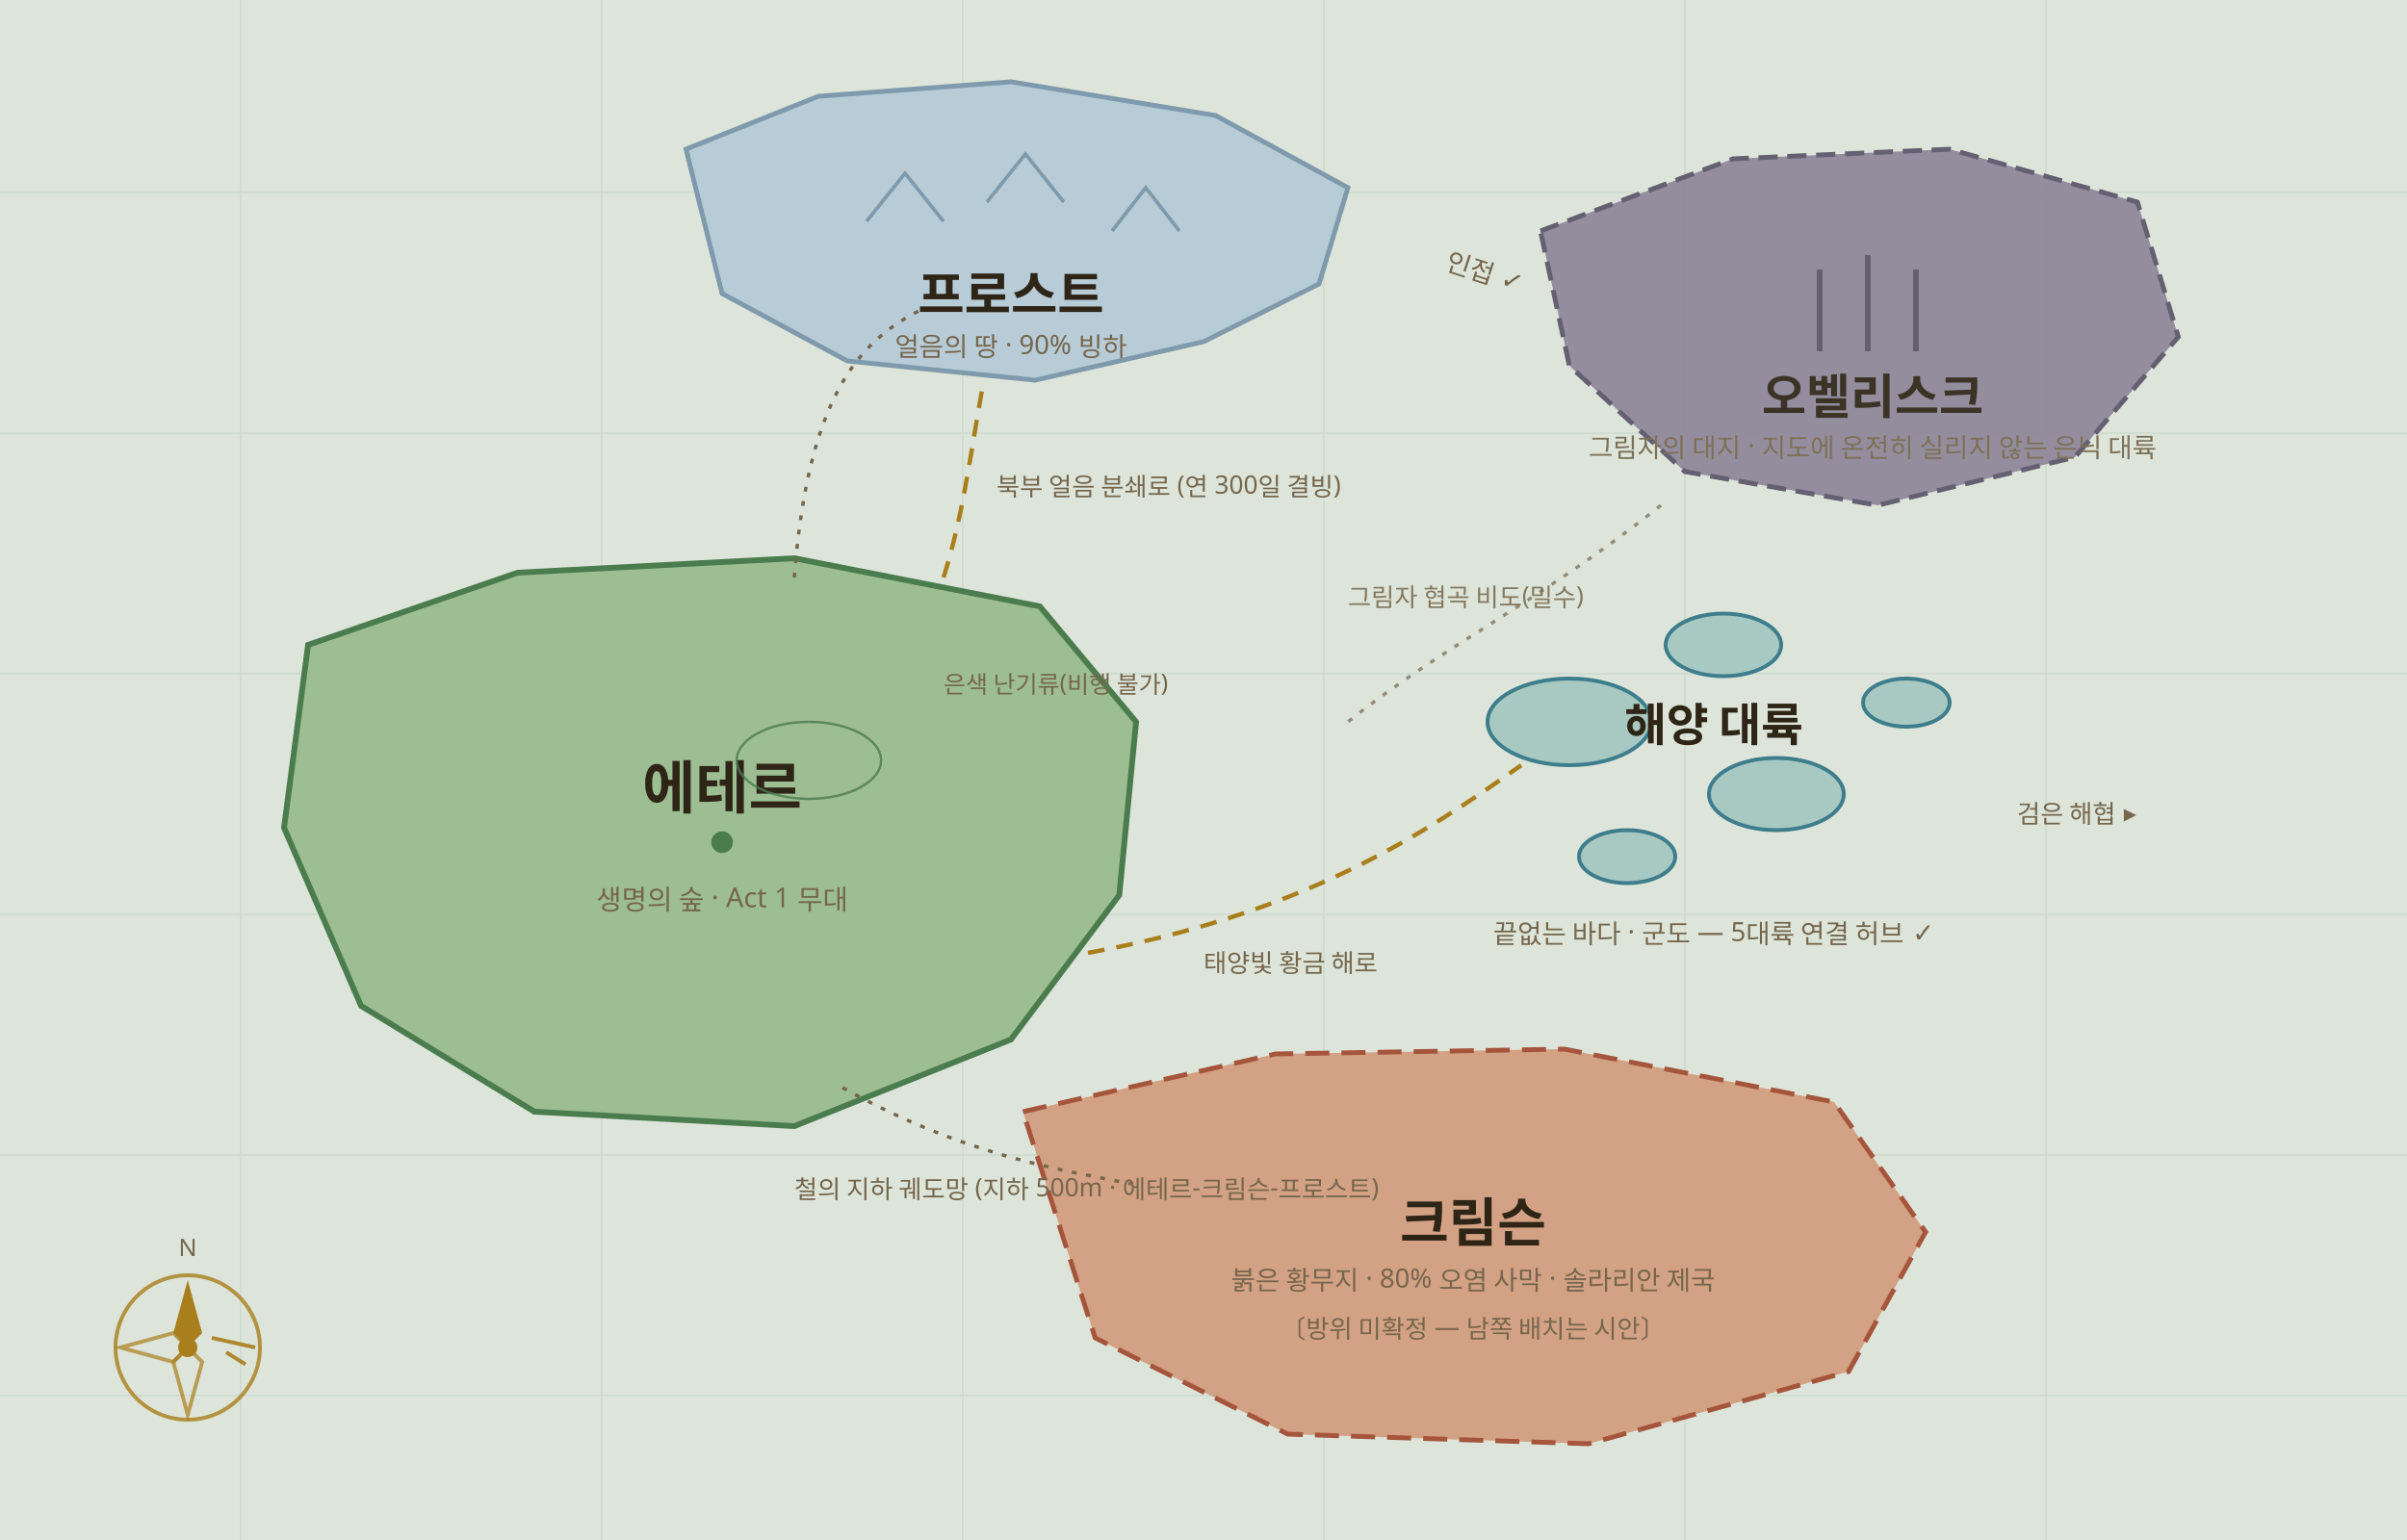
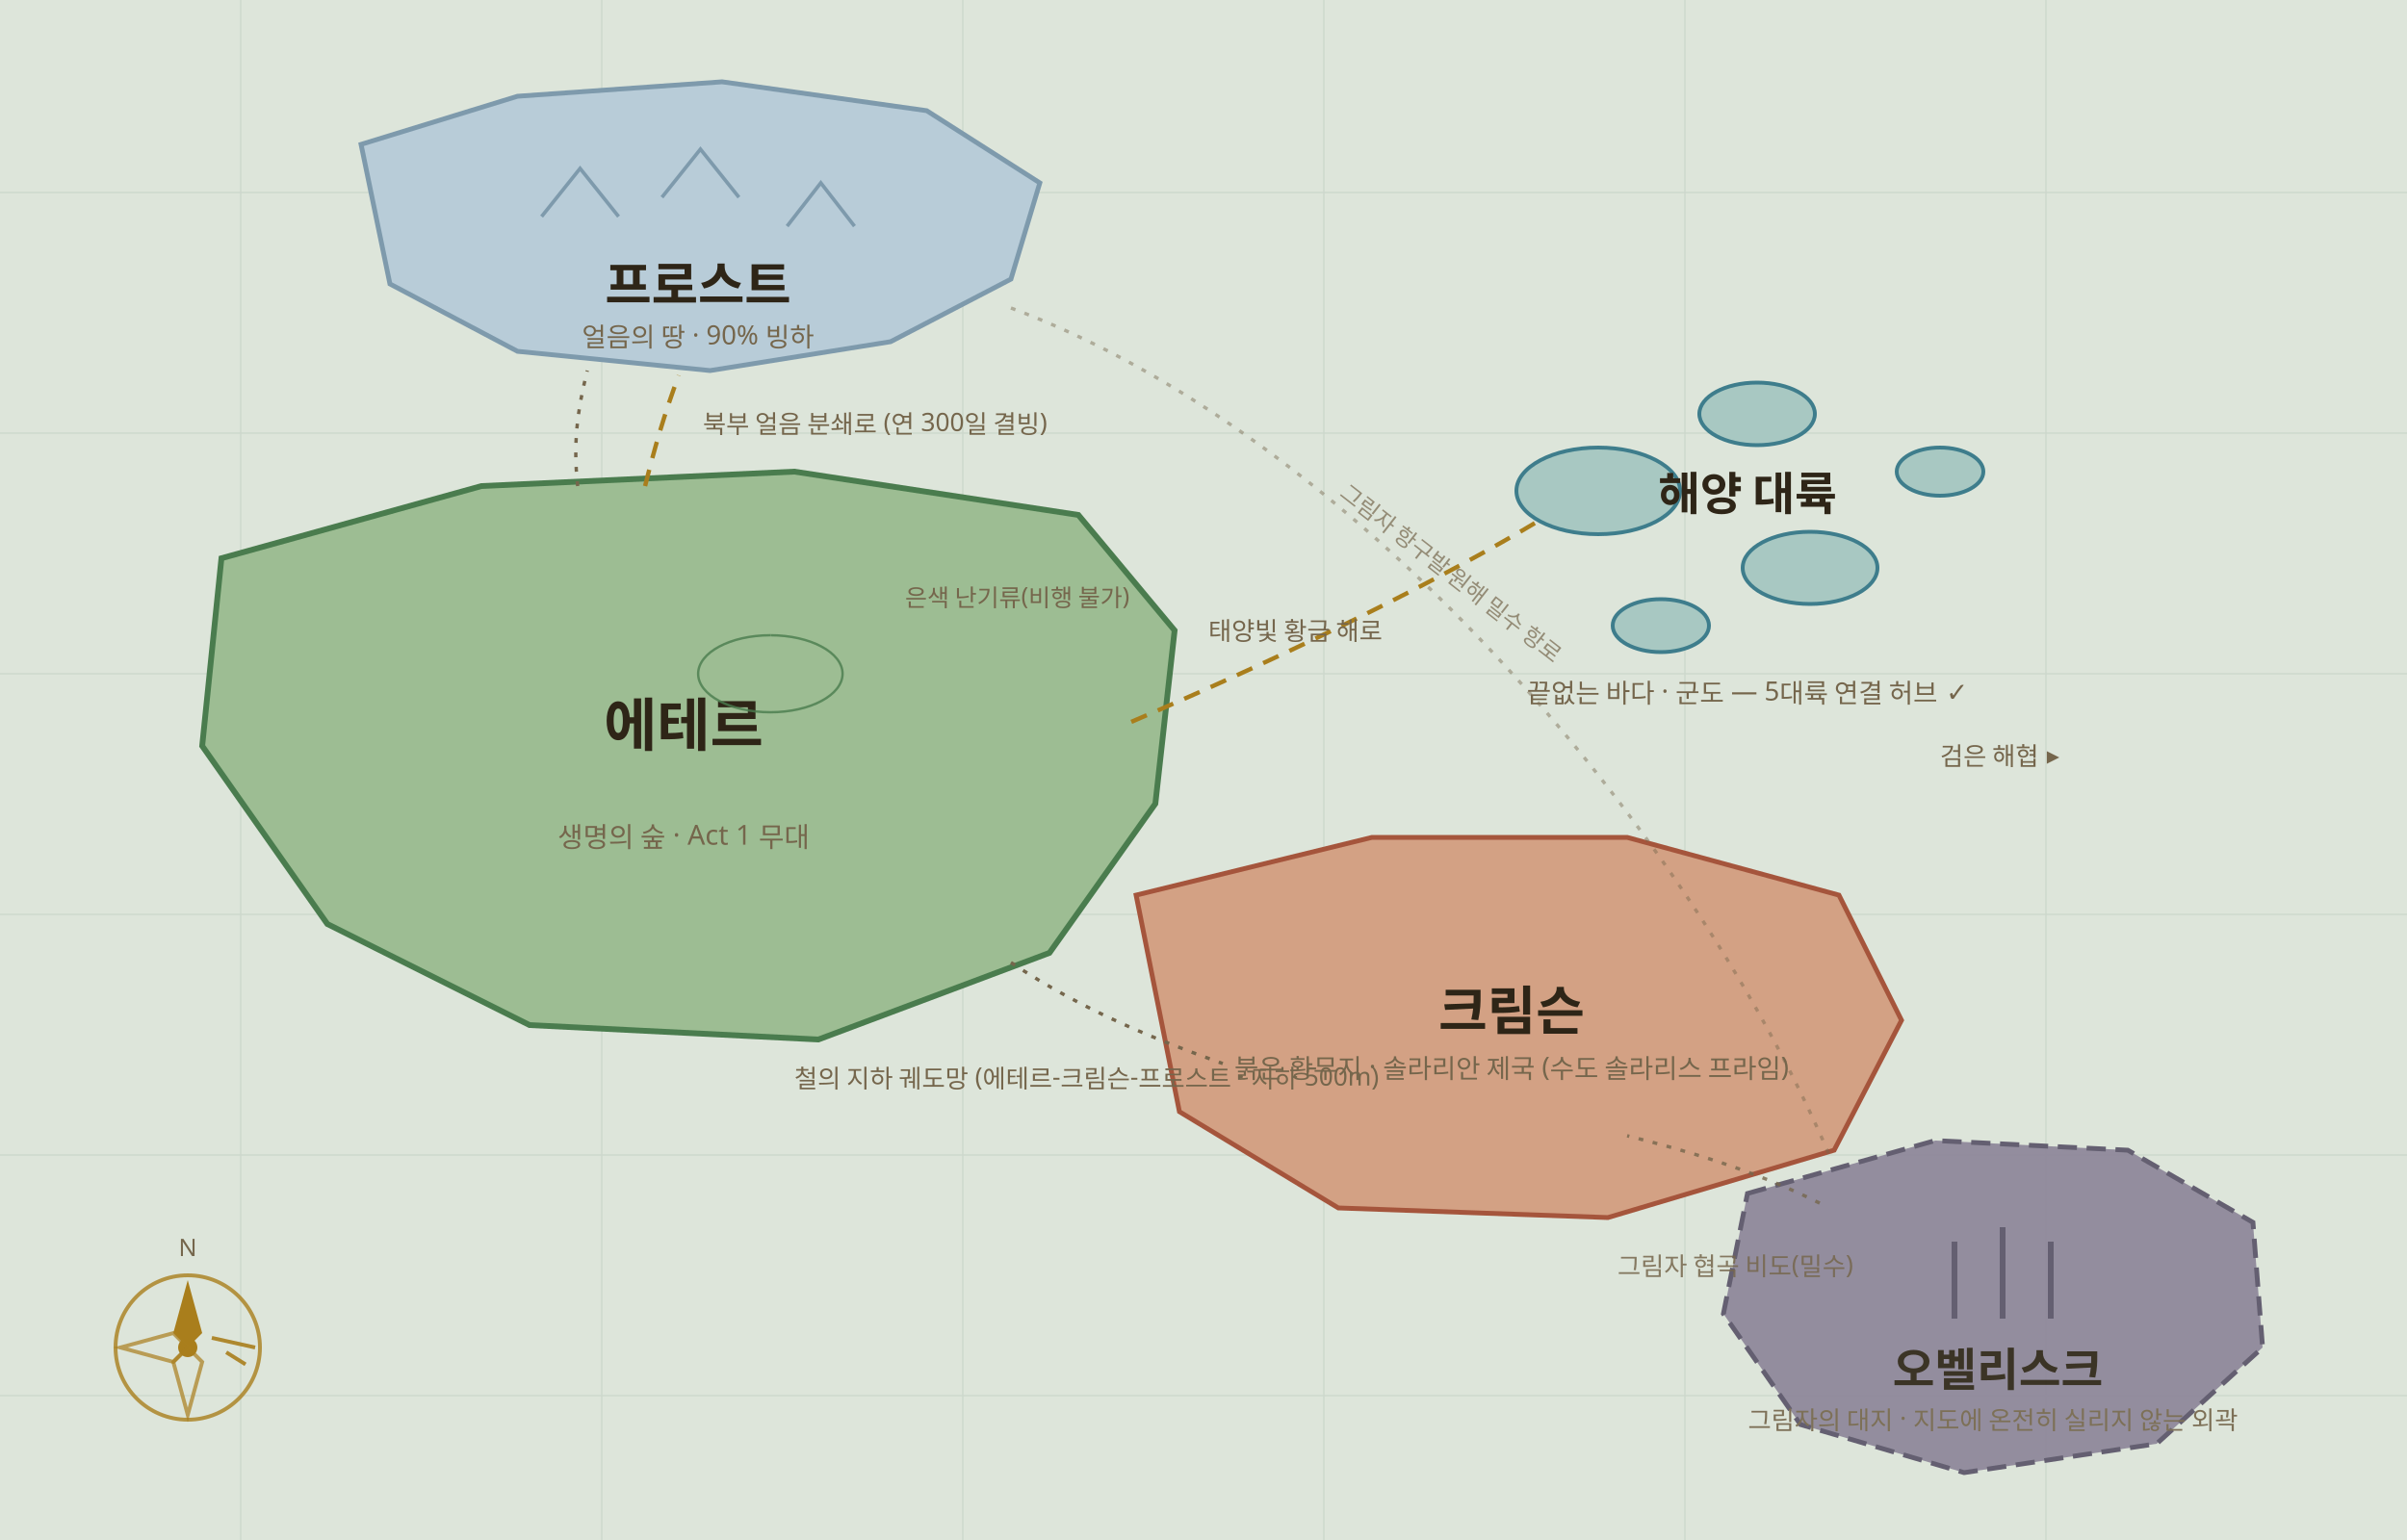
- <svg xmlns="http://www.w3.org/2000/svg" viewBox="0 0 1000 640" role="img" aria-label="아스트라리스 5대 대륙 배치 시안">
+ <svg xmlns="http://www.w3.org/2000/svg" viewBox="0 0 1000 640" role="img" aria-label="아스트라리스 5대 대륙 — 작가 스케치 정본">
  <rect width="100%" height="100%" fill="#f1eadb" />
  <style>
.sea-h{fill:#dde5da}
.lbl{font-family:'Nanum Myeongjo',Batang,Georgia,serif;fill:#2e2517;font-weight:700}
.lbl2{font-family:'Pretendard','Malgun Gothic',sans-serif;fill:#75664c;font-weight:500}
.route{fill:none;stroke:#a97e1c;stroke-width:1.8;stroke-dasharray:7 5}
.route2{fill:none;stroke:#75664c;stroke-width:1.4;stroke-dasharray:2 4}
.city{fill:#c39b2d;stroke:#2e2517;stroke-width:1.1}
.cap{fill:#c39b2d;stroke:#2e2517;stroke-width:1.2}
.bord{fill:none;stroke:#75664c;stroke-width:1;stroke-dasharray:3 4;opacity:.75}
</style>
  <rect class="sea-h" width="1000" height="640" />
  <g stroke="#bfcdc0" stroke-width=".6" opacity=".55">
    <path d="M0 80H1000M0 180H1000M0 280H1000M0 380H1000M0 480H1000M0 580H1000" />
    <path d="M100 0V640M250 0V640M400 0V640M550 0V640M700 0V640M850 0V640" />
  </g>
-   <path d="M285 62 L340 40 L420 34 L505 48 L560 78 L548 118 L500 142 L430 158 L352 150 L300 122 Z" fill="#b8ccd8" stroke="#7e9aac" stroke-width="2" />
-   <path d="M360 92 l16 -20 16 20 M410 84 l16 -20 16 20 M462 96 l14 -18 14 18" fill="none" stroke="#7e9aac" stroke-width="1.5" />
-   <text class="lbl" x="420" y="130" font-size="21" text-anchor="middle">프로스트</text>
-   <text class="lbl2" x="420" y="148" font-size="11" text-anchor="middle">얼음의 땅 · 90% 빙하</text>
+   <path d="M150 60 L215 40 L300 34 L385 46 L432 76 L420 116 L370 142 L295 154 L215 146 L162 118 Z" fill="#b8ccd8" stroke="#7e9aac" stroke-width="2" />
+   <path d="M225 90 l16 -20 16 20 M275 82 l16 -20 16 20 M327 94 l14 -18 14 18" fill="none" stroke="#7e9aac" stroke-width="1.5" />
+   <text class="lbl" x="290" y="126" font-size="21" text-anchor="middle">프로스트</text>
+   <text class="lbl2" x="290" y="144" font-size="11" text-anchor="middle">얼음의 땅 · 90% 빙하</text>
+   <path d="M92 232 L200 202 L330 196 L448 214 L488 262 L480 334 L436 396 L340 432 L220 426 L136 384 L84 310 Z" fill="#9dbd93" stroke="#4a7c4e" stroke-width="2.4" />
+   <text class="lbl" x="284" y="310" font-size="24" text-anchor="middle">에테르</text>
+   <text class="lbl2" x="284" y="352" font-size="11.5" text-anchor="middle">생명의 숲 · Act 1 무대</text>
+   <path d="M320 264 a30 16 0 1 0 .1 0" fill="none" stroke="#4a7c4e" stroke-width="1" opacity=".8" />
+   <text class="lbl2" x="376" y="252" font-size="10">은색 난기류(비행 불가)</text>
+   <path d="M472 372 L570 348 L676 348 L764 372 L790 424 L762 478 L668 506 L556 502 L490 462 Z" fill="#d3a184" stroke="#a5553c" stroke-width="2" />
+   <text class="lbl" x="628" y="428" font-size="22" text-anchor="middle">크림슨</text>
+   <text class="lbl2" x="628" y="448" font-size="11" text-anchor="middle">붉은 황무지 · 솔라리안 제국 (수도 솔라리스 프라임)</text>
  <g opacity=".92">
-     <path d="M640 96 L720 66 L810 62 L888 84 L905 140 L862 190 L780 210 L700 196 L652 152 Z" fill="#8d8699" stroke="#5a5468" stroke-width="2" stroke-dasharray="8 4" />
-     <path d="M756 112 v34 M776 106 v40 M796 112 v34" stroke="#5a5468" stroke-width="2.4" />
-     <text class="lbl" x="778" y="172" font-size="20" text-anchor="middle" fill="#2e2517">오벨리스크</text>
-     <text class="lbl2" x="778" y="190" font-size="11" text-anchor="middle">그림자의 대지 · 지도에 온전히 실리지 않는 은닉 대륙</text>
+     <path d="M726 496 L804 474 L884 478 L936 508 L940 560 L896 600 L816 612 L748 592 L716 546 Z" fill="#8d8699" stroke="#5a5468" stroke-width="2" stroke-dasharray="8 4" />
+     <path d="M812 516 v32 M832 510 v38 M852 516 v32" stroke="#5a5468" stroke-width="2.4" />
+     <text class="lbl" x="830" y="576" font-size="19" text-anchor="middle" fill="#2e2517">오벨리스크</text>
+     <text class="lbl2" x="828" y="594" font-size="10.5" text-anchor="middle">그림자의 대지 · 지도에 온전히 실리지 않는 외곽</text>
  </g>
-   <text class="lbl2" x="600" y="112" font-size="11" transform="rotate(18 600 112)">인접 ✓</text>
-   <path d="M128 268 L215 238 L330 232 L432 252 L472 300 L465 372 L420 432 L330 468 L222 462 L150 418 L118 344 Z" fill="#9dbd93" stroke="#4a7c4e" stroke-width="2.4" />
-   <circle cx="300" cy="350" r="4.5" fill="#4a7c4e" />
-   <text class="lbl" x="300" y="336" font-size="24" text-anchor="middle">에테르</text>
-   <text class="lbl2" x="300" y="378" font-size="11.5" text-anchor="middle">생명의 숲 · Act 1 무대</text>
-   <path d="M336 300 a30 16 0 1 0 .1 0" fill="none" stroke="#4a7c4e" stroke-width="1" opacity=".8" />
-   <text class="lbl2" x="392" y="288" font-size="10">은색 난기류(비행 불가)</text>
-   <path d="M425 462 L530 438 L650 436 L762 458 L800 512 L768 570 L660 600 L535 596 L455 556 Z" fill="#d3a184" stroke="#a5553c" stroke-width="2" stroke-dasharray="10 5" />
-   <text class="lbl" x="612" y="516" font-size="22" text-anchor="middle">크림슨</text>
-   <text class="lbl2" x="612" y="536" font-size="11" text-anchor="middle">붉은 황무지 · 80% 오염 사막 · 솔라리안 제국</text>
-   <text class="lbl2" x="612" y="556" font-size="10.5" text-anchor="middle" fill="#a5553c">〔방위 미확정 — 남쪽 배치는 시안〕</text>
  <g fill="#a8c8c2" stroke="#3e7d8c" stroke-width="1.6">
-     <ellipse cx="652" cy="300" rx="34" ry="18" />
-     <ellipse cx="716" cy="268" rx="24" ry="13" />
-     <ellipse cx="738" cy="330" rx="28" ry="15" />
-     <ellipse cx="676" cy="356" rx="20" ry="11" />
-     <ellipse cx="792" cy="292" rx="18" ry="10" />
+     <ellipse cx="664" cy="204" rx="34" ry="18" />
+     <ellipse cx="730" cy="172" rx="24" ry="13" />
+     <ellipse cx="752" cy="236" rx="28" ry="15" />
+     <ellipse cx="690" cy="260" rx="20" ry="11" />
+     <ellipse cx="806" cy="196" rx="18" ry="10" />
  </g>
-   <text class="lbl" x="712" y="308" font-size="19" text-anchor="middle">해양 대륙</text>
-   <text class="lbl2" x="712" y="392" font-size="11" text-anchor="middle">끝없는 바다 · 군도 — 5대륙 연결 허브 ✓</text>
-   <text class="lbl2" x="838" y="342" font-size="10.5">검은 해협 ▸</text>
-   <path class="route" d="M392 240 C400 214 402 196 408 162" />
-   <text class="lbl2" x="414" y="206" font-size="10.5">북부 얼음 분쇄로 (연 300일 결빙)</text>
-   <path class="route" d="M452 396 C540 380 590 348 632 318" />
-   <text class="lbl2" x="500" y="404" font-size="10.5">태양빛 황금 해로</text>
-   <path class="route2" d="M350 452 C400 480 440 486 470 492" />
-   <text class="lbl2" x="330" y="498" font-size="10.5">철의 지하 궤도망 (지하 500m · 에테르-크림슨-프로스트)</text>
-   <path class="route2" d="M330 240 C336 160 360 140 384 128" />
-   <path class="route2" d="M690 210 C640 250 600 268 560 300" opacity=".7" />
-   <text class="lbl2" x="560" y="252" font-size="10.5" opacity=".85">그림자 협곡 비도(밀수)</text>
+   <text class="lbl" x="726" y="212" font-size="19" text-anchor="middle">해양 대륙</text>
+   <text class="lbl2" x="726" y="292" font-size="11" text-anchor="middle">끝없는 바다 · 군도 — 5대륙 연결 허브 ✓</text>
+   <text class="lbl2" x="806" y="318" font-size="10.5">검은 해협 ▸</text>
+   <path class="route" d="M268 202 C272 186 276 172 282 156" />
+   <text class="lbl2" x="292" y="180" font-size="10.5">북부 얼음 분쇄로 (연 300일 결빙)</text>
+   <path class="route" d="M470 300 C540 270 600 240 640 216" />
+   <text class="lbl2" x="502" y="266" font-size="10.5">태양빛 황금 해로</text>
+   <path class="route2" d="M420 400 C450 420 480 432 508 442" />
+   <text class="lbl2" x="330" y="452" font-size="10.5">철의 지하 궤도망 (에테르-크림슨-프로스트 · 지하 500m)</text>
+   <path class="route2" d="M240 202 C238 184 240 170 244 154" />
+   <path class="route2" d="M756 500 C728 486 700 478 676 472" opacity=".8" />
+   <text class="lbl2" x="672" y="530" font-size="10.5" opacity=".85">그림자 협곡 비도(밀수)</text>
+   <path class="route2" d="M420 128 C560 180 700 340 760 480" opacity=".45" />
+   <text class="lbl2" x="556" y="206" font-size="9.5" opacity=".7" transform="rotate(38 556 206)">그림자 항구발 원해 밀수 항로</text>
  <g transform="translate(78 560)" stroke="#a97e1c" fill="none" stroke-width="1.6">
    <circle r="30" opacity=".8" />
    <circle r="4" fill="#a97e1c" stroke="none" />
    <path d="M0 -28 L6 -6 L0 0 L-6 -6 Z" fill="#a97e1c" stroke="none" />
    <path d="M0 28 L6 6 L0 0 L-6 6 Z" opacity=".7" />
    <path d="M-28 0 L-6 -6 L0 0 L-6 6 Z" opacity=".7" />
    <path d="M28 0 L10 -4" opacity=".9" />
    <path d="M16 2 L24 7" opacity=".9" />
    <text class="lbl2" y="-38" font-size="10" text-anchor="middle" stroke="none" fill="#75664c">N</text>
  </g>
</svg>
